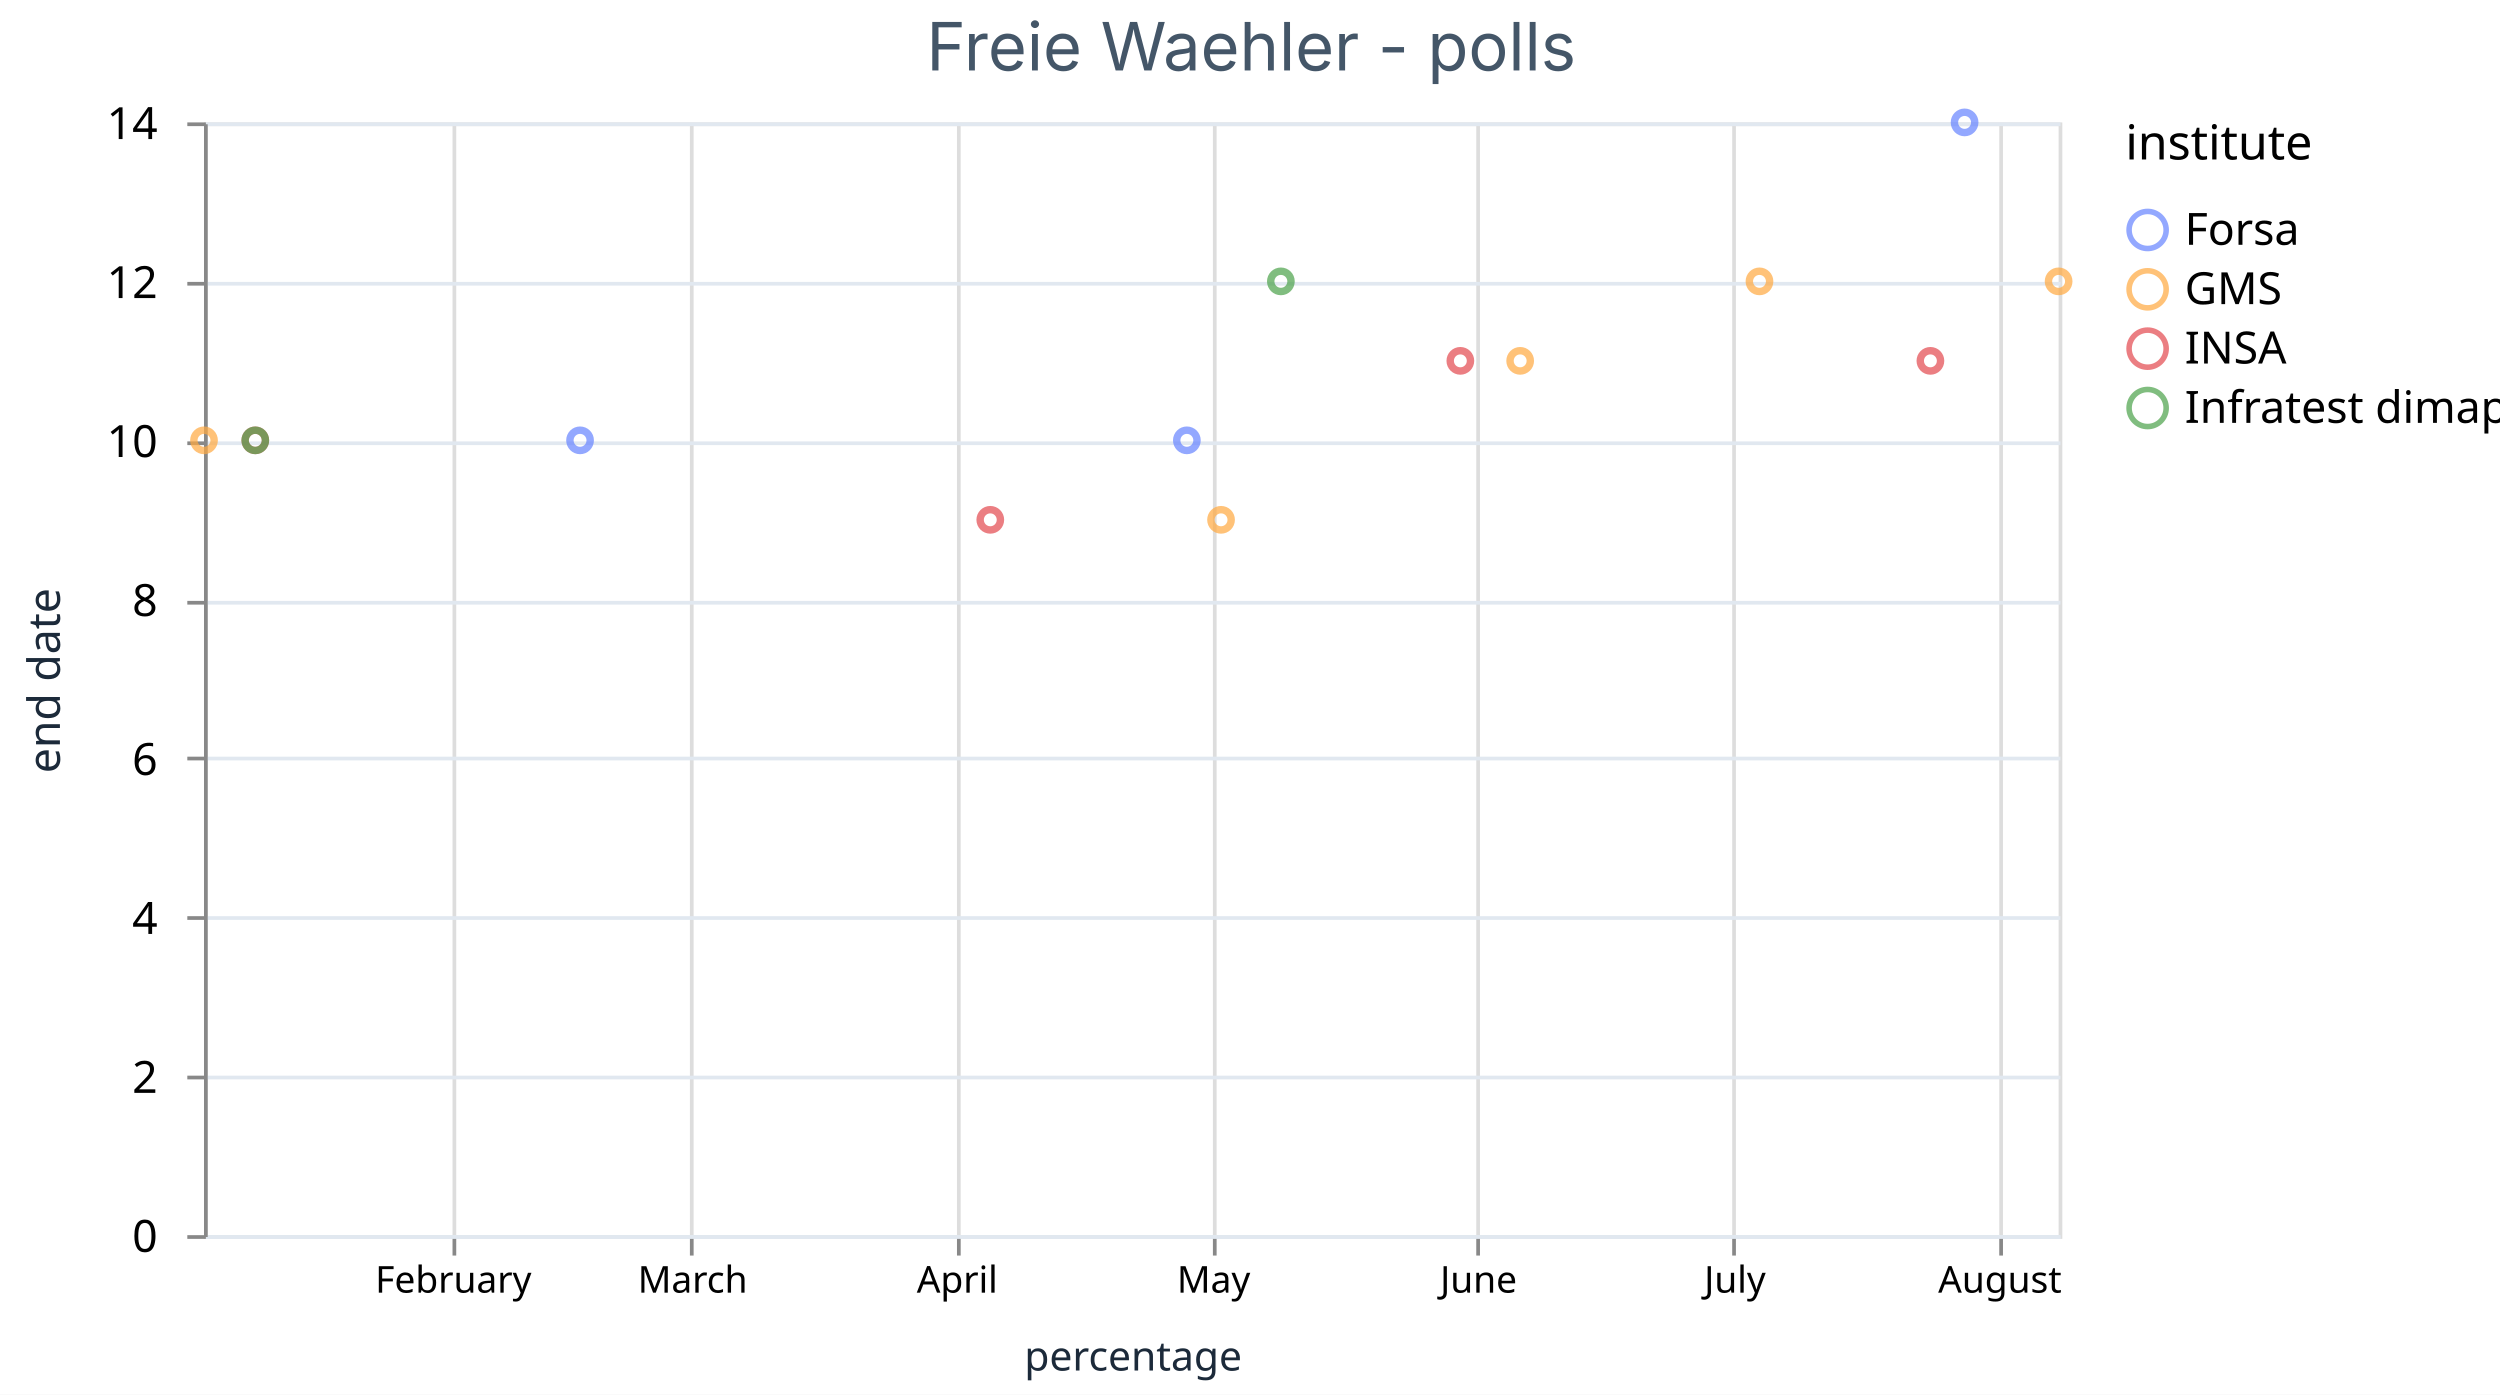
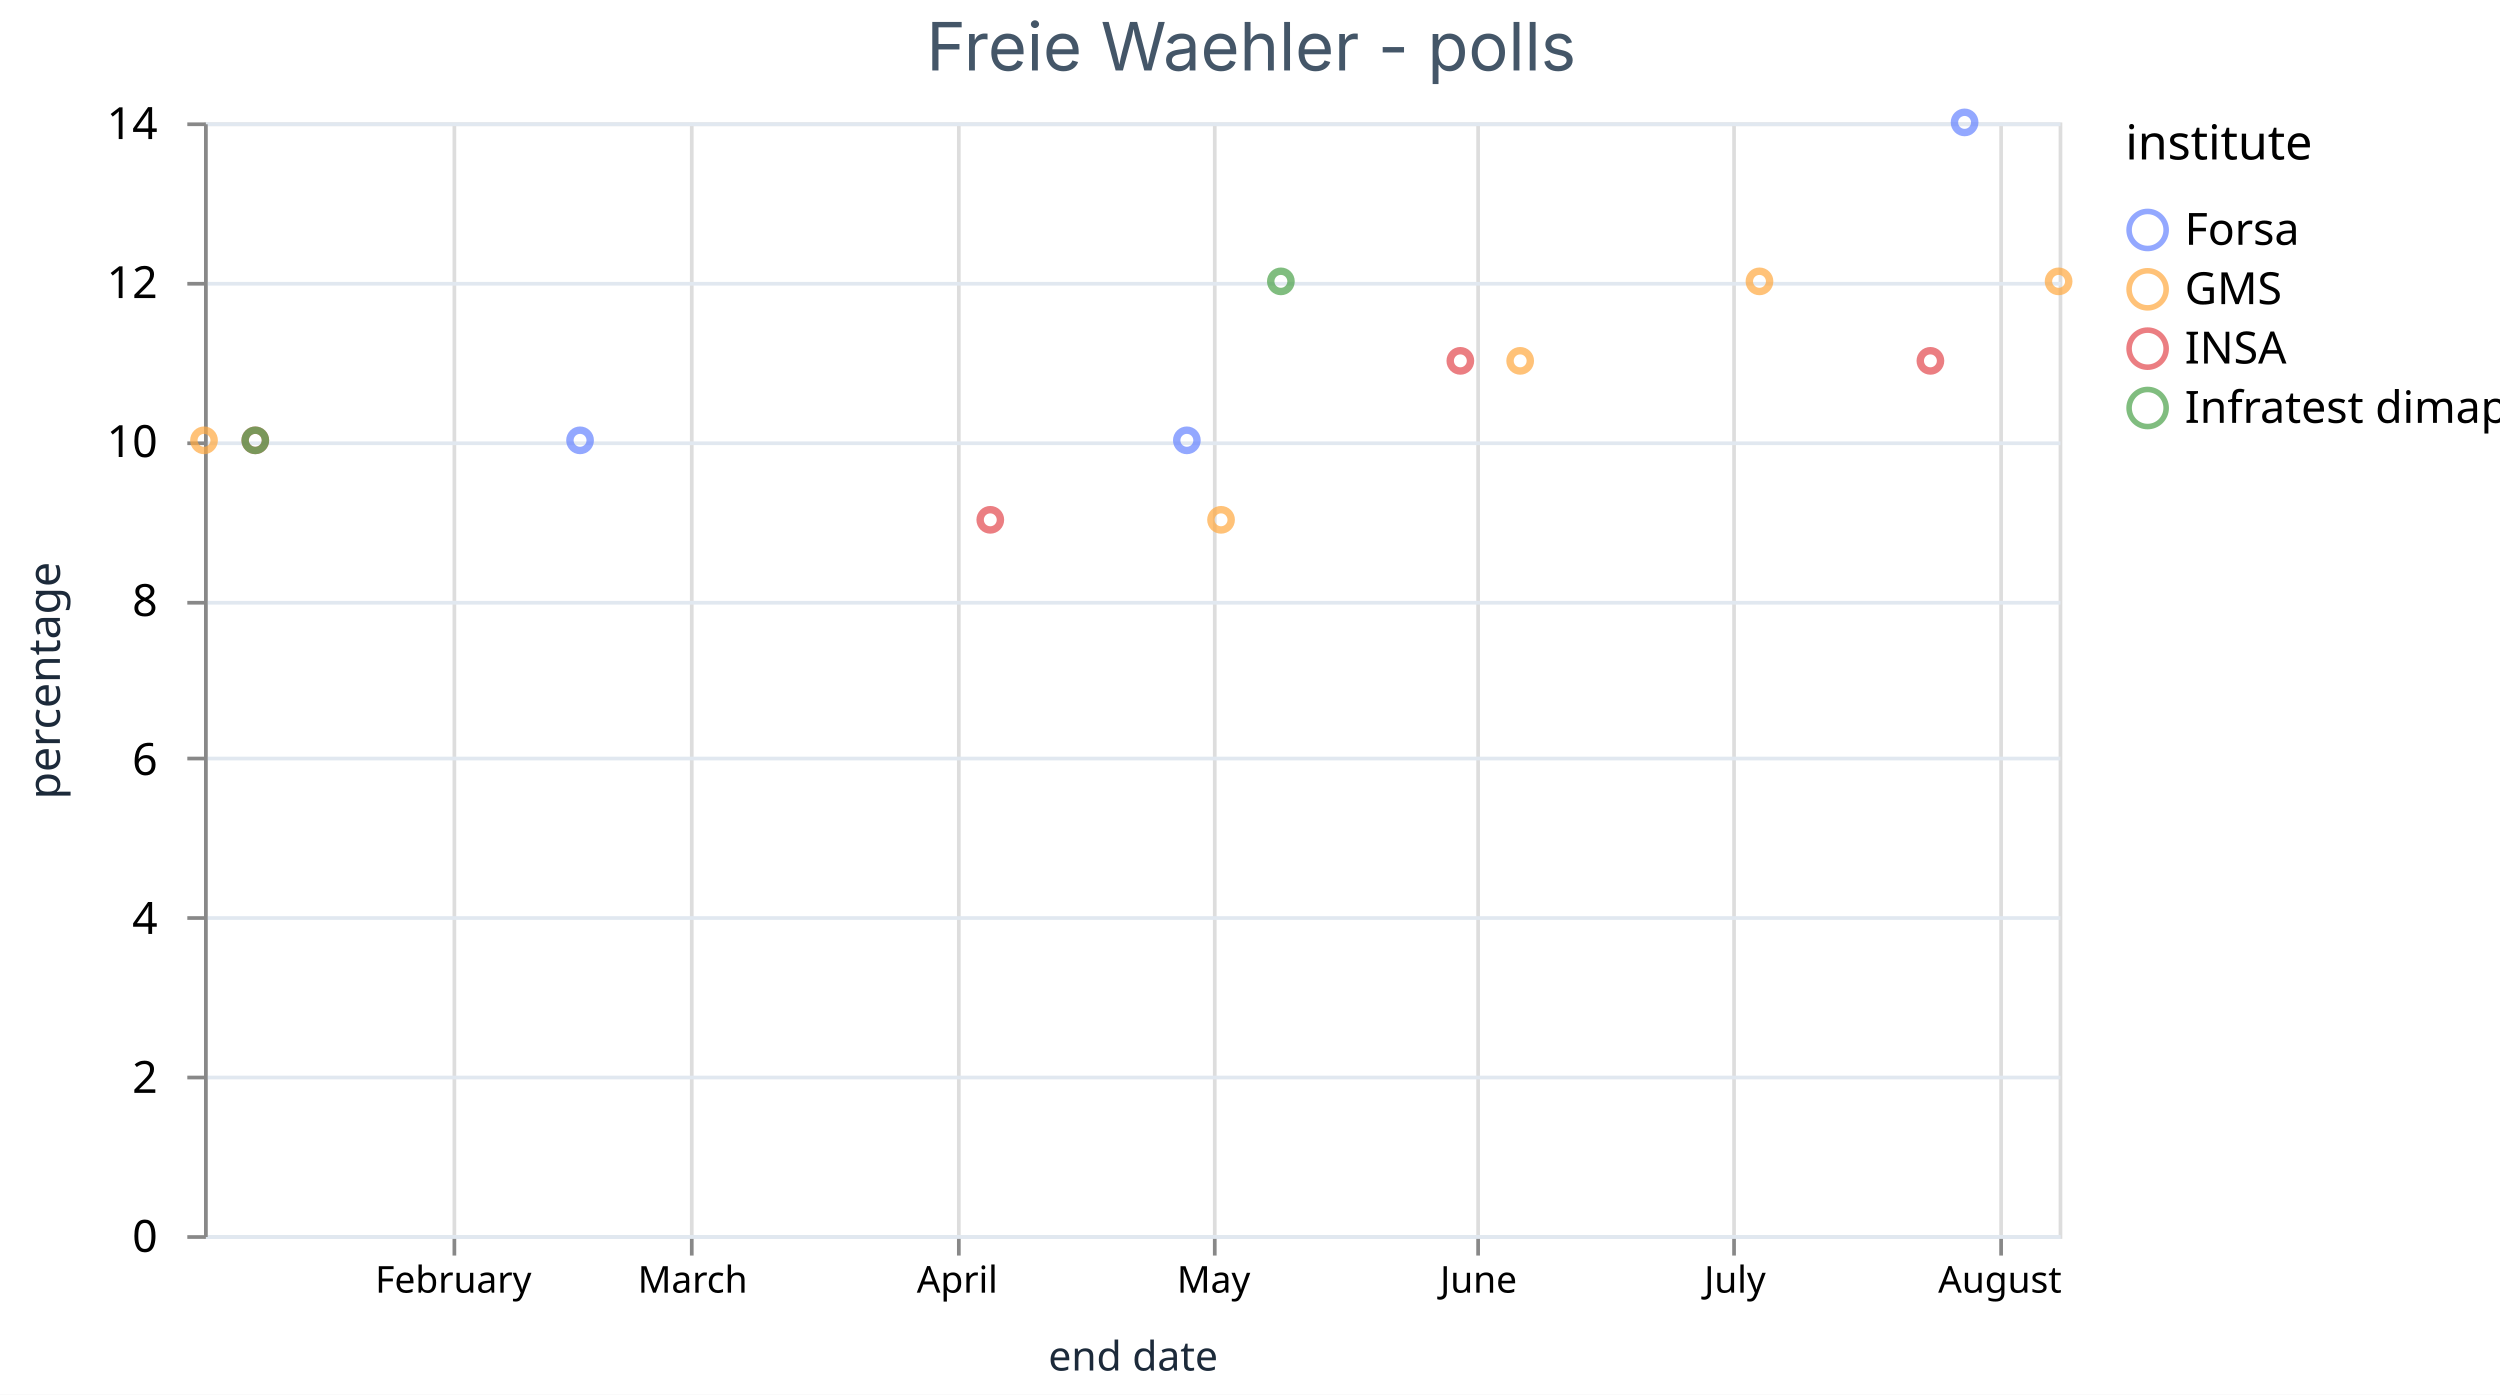
<svg xmlns="http://www.w3.org/2000/svg" version="1.1" class="marks" width="674" height="376" viewBox="0 0 674 376">
  <rect width="674" height="376" fill="#fff" />
  <g fill="none" stroke-miterlimit="10" transform="translate(55,33)">
    <g class="mark-group role-frame root" role="graphics-object" aria-roledescription="group mark container">
      <g transform="translate(0,0)">
        <path class="background" aria-hidden="true" d="M0.5,0.5h500v300h-500Z" stroke="#ddd" />
        <g>
          <g class="mark-group role-axis" aria-hidden="true">
            <g transform="translate(0.5,300.5)">
              <path class="background" aria-hidden="true" d="M0,0h0v0h0Z" pointer-events="none" />
              <g>
                <g class="mark-rule role-axis-grid" pointer-events="none">
                  <line transform="translate(67,-300)" x2="0" y2="300" stroke="#ddd" stroke-width="1" opacity="1" />
                  <line transform="translate(131,-300)" x2="0" y2="300" stroke="#ddd" stroke-width="1" opacity="1" />
                  <line transform="translate(203,-300)" x2="0" y2="300" stroke="#ddd" stroke-width="1" opacity="1" />
                  <line transform="translate(272,-300)" x2="0" y2="300" stroke="#ddd" stroke-width="1" opacity="1" />
                  <line transform="translate(343,-300)" x2="0" y2="300" stroke="#ddd" stroke-width="1" opacity="1" />
                  <line transform="translate(412,-300)" x2="0" y2="300" stroke="#ddd" stroke-width="1" opacity="1" />
                  <line transform="translate(484,-300)" x2="0" y2="300" stroke="#ddd" stroke-width="1" opacity="1" />
                </g>
              </g>
              <path class="foreground" aria-hidden="true" d="" pointer-events="none" display="none" />
            </g>
          </g>
          <g class="mark-group role-axis" aria-hidden="true">
            <g transform="translate(0.5,0.5)">
              <path class="background" aria-hidden="true" d="M0,0h0v0h0Z" pointer-events="none" />
              <g>
                <g class="mark-rule role-axis-grid" pointer-events="none">
                  <line transform="translate(0,300)" x2="500" y2="0" stroke="#e1e8f0" stroke-width="1" opacity="1" />
                  <line transform="translate(0,257)" x2="500" y2="0" stroke="#e1e8f0" stroke-width="1" opacity="1" />
                  <line transform="translate(0,214)" x2="500" y2="0" stroke="#e1e8f0" stroke-width="1" opacity="1" />
                  <line transform="translate(0,171)" x2="500" y2="0" stroke="#e1e8f0" stroke-width="1" opacity="1" />
                  <line transform="translate(0,129)" x2="500" y2="0" stroke="#e1e8f0" stroke-width="1" opacity="1" />
                  <line transform="translate(0,86)" x2="500" y2="0" stroke="#e1e8f0" stroke-width="1" opacity="1" />
                  <line transform="translate(0,43)" x2="500" y2="0" stroke="#e1e8f0" stroke-width="1" opacity="1" />
                  <line transform="translate(0,0)" x2="500" y2="0" stroke="#e1e8f0" stroke-width="1" opacity="1" />
                </g>
              </g>
              <path class="foreground" aria-hidden="true" d="" pointer-events="none" display="none" />
            </g>
          </g>
-           <g class="mark-group role-axis" role="graphics-symbol" aria-roledescription="axis" aria-label="X-axis titled 'percentage' for a time scale with values from Tuesday, 03 January 2023, 1:00:00 AM to Tuesday, 08 August 2023, 2:00:00 AM">
+           <g class="mark-group role-axis" role="graphics-symbol" aria-roledescription="axis" aria-label="X-axis titled 'end date' for a time scale with values from Tuesday, 03 January 2023, 1:00:00 AM to Tuesday, 08 August 2023, 2:00:00 AM">
            <g transform="translate(0.5,300.5)">
              <path class="background" aria-hidden="true" d="M0,0h0v0h0Z" pointer-events="none" />
              <g>
                <g class="mark-rule role-axis-tick" pointer-events="none">
                  <line transform="translate(67,0)" x2="0" y2="5" stroke="#888" stroke-width="1" opacity="1" />
                  <line transform="translate(131,0)" x2="0" y2="5" stroke="#888" stroke-width="1" opacity="1" />
                  <line transform="translate(203,0)" x2="0" y2="5" stroke="#888" stroke-width="1" opacity="1" />
                  <line transform="translate(272,0)" x2="0" y2="5" stroke="#888" stroke-width="1" opacity="1" />
                  <line transform="translate(343,0)" x2="0" y2="5" stroke="#888" stroke-width="1" opacity="1" />
                  <line transform="translate(412,0)" x2="0" y2="5" stroke="#888" stroke-width="1" opacity="1" />
                  <line transform="translate(484,0)" x2="0" y2="5" stroke="#888" stroke-width="1" opacity="1" />
                </g>
                <g class="mark-text role-axis-label" pointer-events="none">
                  <text text-anchor="middle" transform="translate(66.72427,15)" font-family="sans-serif" font-size="10px" fill="#000" opacity="1">February</text>
                  <text text-anchor="middle" transform="translate(131.2404,15)" font-family="sans-serif" font-size="10px" fill="#000" opacity="1">March</text>
                  <text text-anchor="middle" transform="translate(202.573,15)" font-family="sans-serif" font-size="10px" fill="#000" opacity="1">April</text>
                  <text text-anchor="middle" transform="translate(271.6974,15)" font-family="sans-serif" font-size="10px" fill="#000" opacity="1">May</text>
                  <text text-anchor="middle" transform="translate(343.126,15)" font-family="sans-serif" font-size="10px" fill="#000" opacity="1">June</text>
                  <text text-anchor="middle" transform="translate(412.2504,15)" font-family="sans-serif" font-size="10px" fill="#000" opacity="1">July</text>
                  <text text-anchor="middle" transform="translate(483.679,15)" font-family="sans-serif" font-size="10px" fill="#000" opacity="1">August</text>
                </g>
                <g class="mark-rule role-axis-domain" pointer-events="none">
                  <line transform="translate(0,0)" x2="500" y2="0" stroke="#e1e8f0" stroke-width="1" opacity="1" />
                </g>
                <g class="mark-text role-axis-title" pointer-events="none">
-                   <text text-anchor="middle" transform="translate(250,36)" font-family="sans-serif" font-size="11px" font-weight="400" fill="#1c2a3a" opacity="1">percentage</text>
-                 </g>
-               </g>
-               <path class="foreground" aria-hidden="true" d="" pointer-events="none" display="none" />
-             </g>
-           </g>
-           <g class="mark-group role-axis" role="graphics-symbol" aria-roledescription="axis" aria-label="Y-axis titled 'end date' for a linear scale with values from 0 to 14">
+                   <text text-anchor="middle" transform="translate(250,36)" font-family="sans-serif" font-size="11px" font-weight="400" fill="#1c2a3a" opacity="1">end date</text>
+                 </g>
+               </g>
+               <path class="foreground" aria-hidden="true" d="" pointer-events="none" display="none" />
+             </g>
+           </g>
+           <g class="mark-group role-axis" role="graphics-symbol" aria-roledescription="axis" aria-label="Y-axis titled 'percentage' for a linear scale with values from 0 to 14">
            <g transform="translate(0.5,0.5)">
              <path class="background" aria-hidden="true" d="M0,0h0v0h0Z" pointer-events="none" />
              <g>
                <g class="mark-rule role-axis-tick" pointer-events="none">
                  <line transform="translate(0,300)" x2="-5" y2="0" stroke="#888" stroke-width="1" opacity="1" />
                  <line transform="translate(0,257)" x2="-5" y2="0" stroke="#888" stroke-width="1" opacity="1" />
                  <line transform="translate(0,214)" x2="-5" y2="0" stroke="#888" stroke-width="1" opacity="1" />
                  <line transform="translate(0,171)" x2="-5" y2="0" stroke="#888" stroke-width="1" opacity="1" />
                  <line transform="translate(0,129)" x2="-5" y2="0" stroke="#888" stroke-width="1" opacity="1" />
                  <line transform="translate(0,86)" x2="-5" y2="0" stroke="#888" stroke-width="1" opacity="1" />
                  <line transform="translate(0,43)" x2="-5" y2="0" stroke="#888" stroke-width="1" opacity="1" />
                  <line transform="translate(0,0)" x2="-5" y2="0" stroke="#888" stroke-width="1" opacity="1" />
                </g>
                <g class="mark-text role-axis-label" pointer-events="none">
                  <text text-anchor="end" transform="translate(-13,304)" font-family="sans-serif" font-size="12px" fill="#000" opacity="1">0</text>
                  <text text-anchor="end" transform="translate(-13,261.1429)" font-family="sans-serif" font-size="12px" fill="#000" opacity="1">2</text>
                  <text text-anchor="end" transform="translate(-13,218.2857)" font-family="sans-serif" font-size="12px" fill="#000" opacity="1">4</text>
                  <text text-anchor="end" transform="translate(-13,175.4286)" font-family="sans-serif" font-size="12px" fill="#000" opacity="1">6</text>
                  <text text-anchor="end" transform="translate(-13,132.5714)" font-family="sans-serif" font-size="12px" fill="#000" opacity="1">8</text>
                  <text text-anchor="end" transform="translate(-13,89.71429)" font-family="sans-serif" font-size="12px" fill="#000" opacity="1">10</text>
                  <text text-anchor="end" transform="translate(-13,46.85714)" font-family="sans-serif" font-size="12px" fill="#000" opacity="1">12</text>
                  <text text-anchor="end" transform="translate(-13,4)" font-family="sans-serif" font-size="12px" fill="#000" opacity="1">14</text>
                </g>
                <g class="mark-rule role-axis-domain" pointer-events="none">
                  <line transform="translate(0,300)" x2="0" y2="-300" stroke="#888" stroke-width="1" opacity="1" />
                </g>
                <g class="mark-text role-axis-title" pointer-events="none">
-                   <text text-anchor="middle" transform="translate(-36.34766,150) rotate(-90) translate(0,-3)" font-family="sans-serif" font-size="12px" font-weight="400" fill="#1c2a3a" opacity="1">end date</text>
+                   <text text-anchor="middle" transform="translate(-36.34766,150) rotate(-90) translate(0,-3)" font-family="sans-serif" font-size="12px" font-weight="400" fill="#1c2a3a" opacity="1">percentage</text>
                </g>
              </g>
              <path class="foreground" aria-hidden="true" d="" pointer-events="none" display="none" />
            </g>
          </g>
          <g class="mark-symbol role-mark marks" role="graphics-object" aria-roledescription="symbol mark container">
-             <path aria-label="percentage: Aug 08, 2023; end date: 12; institute: GMS" role="graphics-symbol" aria-roledescription="point" transform="translate(500,42.85714)" d="M2.739,0A2.739,2.739,0,1,1,-2.739,0A2.739,2.739,0,1,1,2.739,0" stroke="#ffa83f" stroke-width="2" opacity="0.7" />
-             <path aria-label="percentage: Jul 28, 2023; end date: 14; institute: Forsa" role="graphics-symbol" aria-roledescription="point" transform="translate(474.6544,0)" d="M2.739,0A2.739,2.739,0,1,1,-2.739,0A2.739,2.739,0,1,1,2.739,0" stroke="#6583ff" stroke-width="2" opacity="0.7" />
-             <path aria-label="percentage: Jul 24, 2023; end date: 11; institute: INSA" role="graphics-symbol" aria-roledescription="point" transform="translate(465.4378,64.28571)" d="M2.739,0A2.739,2.739,0,1,1,-2.739,0A2.739,2.739,0,1,1,2.739,0" stroke="#e2474d" stroke-width="2" opacity="0.7" />
-             <path aria-label="percentage: Jul 04, 2023; end date: 12; institute: GMS" role="graphics-symbol" aria-roledescription="point" transform="translate(419.3548,42.85714)" d="M2.739,0A2.739,2.739,0,1,1,-2.739,0A2.739,2.739,0,1,1,2.739,0" stroke="#ffa83f" stroke-width="2" opacity="0.7" />
-             <path aria-label="percentage: Jun 06, 2023; end date: 11; institute: GMS" role="graphics-symbol" aria-roledescription="point" transform="translate(354.8387,64.28571)" d="M2.739,0A2.739,2.739,0,1,1,-2.739,0A2.739,2.739,0,1,1,2.739,0" stroke="#ffa83f" stroke-width="2" opacity="0.7" />
-             <path aria-label="percentage: May 30, 2023; end date: 11; institute: INSA" role="graphics-symbol" aria-roledescription="point" transform="translate(338.7097,64.28571)" d="M2.739,0A2.739,2.739,0,1,1,-2.739,0A2.739,2.739,0,1,1,2.739,0" stroke="#e2474d" stroke-width="2" opacity="0.7" />
-             <path aria-label="percentage: May 09, 2023; end date: 12; institute: Infratest dimap" role="graphics-symbol" aria-roledescription="point" transform="translate(290.3226,42.85714)" d="M2.739,0A2.739,2.739,0,1,1,-2.739,0A2.739,2.739,0,1,1,2.739,0" stroke="#4aa148" stroke-width="2" opacity="0.7" />
-             <path aria-label="percentage: Apr 28, 2023; end date: 10; institute: Forsa" role="graphics-symbol" aria-roledescription="point" transform="translate(264.977,85.71429)" d="M2.739,0A2.739,2.739,0,1,1,-2.739,0A2.739,2.739,0,1,1,2.739,0" stroke="#6583ff" stroke-width="2" opacity="0.7" />
-             <path aria-label="percentage: May 02, 2023; end date: 9; institute: GMS" role="graphics-symbol" aria-roledescription="point" transform="translate(274.1935,107.1429)" d="M2.739,0A2.739,2.739,0,1,1,-2.739,0A2.739,2.739,0,1,1,2.739,0" stroke="#ffa83f" stroke-width="2" opacity="0.7" />
-             <path aria-label="percentage: Apr 05, 2023; end date: 9; institute: INSA" role="graphics-symbol" aria-roledescription="point" transform="translate(211.9816,107.1429)" d="M2.739,0A2.739,2.739,0,1,1,-2.739,0A2.739,2.739,0,1,1,2.739,0" stroke="#e2474d" stroke-width="2" opacity="0.7" />
-             <path aria-label="percentage: Feb 16, 2023; end date: 10; institute: Forsa" role="graphics-symbol" aria-roledescription="point" transform="translate(101.3825,85.71429)" d="M2.739,0A2.739,2.739,0,1,1,-2.739,0A2.739,2.739,0,1,1,2.739,0" stroke="#6583ff" stroke-width="2" opacity="0.7" />
-             <path aria-label="percentage: Jan 09, 2023; end date: 10; institute: INSA" role="graphics-symbol" aria-roledescription="point" transform="translate(13.82488,85.71429)" d="M2.739,0A2.739,2.739,0,1,1,-2.739,0A2.739,2.739,0,1,1,2.739,0" stroke="#e2474d" stroke-width="2" opacity="0.7" />
-             <path aria-label="percentage: Jan 09, 2023; end date: 10; institute: Infratest dimap" role="graphics-symbol" aria-roledescription="point" transform="translate(13.82488,85.71429)" d="M2.739,0A2.739,2.739,0,1,1,-2.739,0A2.739,2.739,0,1,1,2.739,0" stroke="#4aa148" stroke-width="2" opacity="0.7" />
-             <path aria-label="percentage: Jan 03, 2023; end date: 10; institute: GMS" role="graphics-symbol" aria-roledescription="point" transform="translate(0,85.71429)" d="M2.739,0A2.739,2.739,0,1,1,-2.739,0A2.739,2.739,0,1,1,2.739,0" stroke="#ffa83f" stroke-width="2" opacity="0.7" />
+             <path aria-label="end date: Aug 08, 2023; percentage: 12; institute: GMS" role="graphics-symbol" aria-roledescription="point" transform="translate(500,42.85714)" d="M2.739,0A2.739,2.739,0,1,1,-2.739,0A2.739,2.739,0,1,1,2.739,0" stroke="#ffa83f" stroke-width="2" opacity="0.7" />
+             <path aria-label="end date: Jul 28, 2023; percentage: 14; institute: Forsa" role="graphics-symbol" aria-roledescription="point" transform="translate(474.6544,0)" d="M2.739,0A2.739,2.739,0,1,1,-2.739,0A2.739,2.739,0,1,1,2.739,0" stroke="#6583ff" stroke-width="2" opacity="0.7" />
+             <path aria-label="end date: Jul 24, 2023; percentage: 11; institute: INSA" role="graphics-symbol" aria-roledescription="point" transform="translate(465.4378,64.28571)" d="M2.739,0A2.739,2.739,0,1,1,-2.739,0A2.739,2.739,0,1,1,2.739,0" stroke="#e2474d" stroke-width="2" opacity="0.7" />
+             <path aria-label="end date: Jul 04, 2023; percentage: 12; institute: GMS" role="graphics-symbol" aria-roledescription="point" transform="translate(419.3548,42.85714)" d="M2.739,0A2.739,2.739,0,1,1,-2.739,0A2.739,2.739,0,1,1,2.739,0" stroke="#ffa83f" stroke-width="2" opacity="0.7" />
+             <path aria-label="end date: Jun 06, 2023; percentage: 11; institute: GMS" role="graphics-symbol" aria-roledescription="point" transform="translate(354.8387,64.28571)" d="M2.739,0A2.739,2.739,0,1,1,-2.739,0A2.739,2.739,0,1,1,2.739,0" stroke="#ffa83f" stroke-width="2" opacity="0.7" />
+             <path aria-label="end date: May 30, 2023; percentage: 11; institute: INSA" role="graphics-symbol" aria-roledescription="point" transform="translate(338.7097,64.28571)" d="M2.739,0A2.739,2.739,0,1,1,-2.739,0A2.739,2.739,0,1,1,2.739,0" stroke="#e2474d" stroke-width="2" opacity="0.7" />
+             <path aria-label="end date: May 09, 2023; percentage: 12; institute: Infratest dimap" role="graphics-symbol" aria-roledescription="point" transform="translate(290.3226,42.85714)" d="M2.739,0A2.739,2.739,0,1,1,-2.739,0A2.739,2.739,0,1,1,2.739,0" stroke="#4aa148" stroke-width="2" opacity="0.7" />
+             <path aria-label="end date: Apr 28, 2023; percentage: 10; institute: Forsa" role="graphics-symbol" aria-roledescription="point" transform="translate(264.977,85.71429)" d="M2.739,0A2.739,2.739,0,1,1,-2.739,0A2.739,2.739,0,1,1,2.739,0" stroke="#6583ff" stroke-width="2" opacity="0.7" />
+             <path aria-label="end date: May 02, 2023; percentage: 9; institute: GMS" role="graphics-symbol" aria-roledescription="point" transform="translate(274.1935,107.1429)" d="M2.739,0A2.739,2.739,0,1,1,-2.739,0A2.739,2.739,0,1,1,2.739,0" stroke="#ffa83f" stroke-width="2" opacity="0.7" />
+             <path aria-label="end date: Apr 05, 2023; percentage: 9; institute: INSA" role="graphics-symbol" aria-roledescription="point" transform="translate(211.9816,107.1429)" d="M2.739,0A2.739,2.739,0,1,1,-2.739,0A2.739,2.739,0,1,1,2.739,0" stroke="#e2474d" stroke-width="2" opacity="0.7" />
+             <path aria-label="end date: Feb 16, 2023; percentage: 10; institute: Forsa" role="graphics-symbol" aria-roledescription="point" transform="translate(101.3825,85.71429)" d="M2.739,0A2.739,2.739,0,1,1,-2.739,0A2.739,2.739,0,1,1,2.739,0" stroke="#6583ff" stroke-width="2" opacity="0.7" />
+             <path aria-label="end date: Jan 09, 2023; percentage: 10; institute: INSA" role="graphics-symbol" aria-roledescription="point" transform="translate(13.82488,85.71429)" d="M2.739,0A2.739,2.739,0,1,1,-2.739,0A2.739,2.739,0,1,1,2.739,0" stroke="#e2474d" stroke-width="2" opacity="0.7" />
+             <path aria-label="end date: Jan 09, 2023; percentage: 10; institute: Infratest dimap" role="graphics-symbol" aria-roledescription="point" transform="translate(13.82488,85.71429)" d="M2.739,0A2.739,2.739,0,1,1,-2.739,0A2.739,2.739,0,1,1,2.739,0" stroke="#4aa148" stroke-width="2" opacity="0.7" />
+             <path aria-label="end date: Jan 03, 2023; percentage: 10; institute: GMS" role="graphics-symbol" aria-roledescription="point" transform="translate(0,85.71429)" d="M2.739,0A2.739,2.739,0,1,1,-2.739,0A2.739,2.739,0,1,1,2.739,0" stroke="#ffa83f" stroke-width="2" opacity="0.7" />
          </g>
          <g class="mark-group role-legend" role="graphics-symbol" aria-roledescription="legend" aria-label="Symbol legend titled 'institute' for stroke color with 4 values: Forsa, GMS, INSA, Infratest dimap">
            <g transform="translate(518,0)">
              <path class="background" aria-hidden="true" d="M0,0h96v84h-96Z" pointer-events="none" />
              <g>
                <g class="mark-group role-legend-entry">
                  <g transform="translate(0,23)">
                    <path class="background" aria-hidden="true" d="M0,0h0v0h0Z" pointer-events="none" />
                    <g>
                      <g class="mark-group role-scope" role="graphics-object" aria-roledescription="group mark container">
                        <g transform="translate(0,0)">
                          <path class="background" aria-hidden="true" d="M0,0h95.371v12.5h-95.371Z" pointer-events="none" opacity="1" />
                          <g>
                            <g class="mark-symbol role-legend-symbol" pointer-events="none">
                              <path transform="translate(6,6)" d="M5,0A5,5,0,1,1,-5,0A5,5,0,1,1,5,0" stroke="#6583ff" stroke-width="1.5" opacity="0.7" />
                            </g>
                            <g class="mark-text role-legend-label" pointer-events="none">
                              <text text-anchor="start" transform="translate(16,10)" font-family="sans-serif" font-size="12px" fill="#000" opacity="1">Forsa</text>
                            </g>
                          </g>
                          <path class="foreground" aria-hidden="true" d="" pointer-events="none" display="none" />
                        </g>
                        <g transform="translate(0,16)">
                          <path class="background" aria-hidden="true" d="M0,0h95.371v12.5h-95.371Z" pointer-events="none" opacity="1" />
                          <g>
                            <g class="mark-symbol role-legend-symbol" pointer-events="none">
                              <path transform="translate(6,6)" d="M5,0A5,5,0,1,1,-5,0A5,5,0,1,1,5,0" stroke="#ffa83f" stroke-width="1.5" opacity="0.7" />
                            </g>
                            <g class="mark-text role-legend-label" pointer-events="none">
                              <text text-anchor="start" transform="translate(16,10)" font-family="sans-serif" font-size="12px" fill="#000" opacity="1">GMS</text>
                            </g>
                          </g>
                          <path class="foreground" aria-hidden="true" d="" pointer-events="none" display="none" />
                        </g>
                        <g transform="translate(0,32)">
                          <path class="background" aria-hidden="true" d="M0,0h95.371v12.5h-95.371Z" pointer-events="none" opacity="1" />
                          <g>
                            <g class="mark-symbol role-legend-symbol" pointer-events="none">
                              <path transform="translate(6,6)" d="M5,0A5,5,0,1,1,-5,0A5,5,0,1,1,5,0" stroke="#e2474d" stroke-width="1.5" opacity="0.7" />
                            </g>
                            <g class="mark-text role-legend-label" pointer-events="none">
                              <text text-anchor="start" transform="translate(16,10)" font-family="sans-serif" font-size="12px" fill="#000" opacity="1">INSA</text>
                            </g>
                          </g>
                          <path class="foreground" aria-hidden="true" d="" pointer-events="none" display="none" />
                        </g>
                        <g transform="translate(0,48)">
                          <path class="background" aria-hidden="true" d="M0,0h95.371v12.5h-95.371Z" pointer-events="none" opacity="1" />
                          <g>
                            <g class="mark-symbol role-legend-symbol" pointer-events="none">
                              <path transform="translate(6,6)" d="M5,0A5,5,0,1,1,-5,0A5,5,0,1,1,5,0" stroke="#4aa148" stroke-width="1.5" opacity="0.7" />
                            </g>
                            <g class="mark-text role-legend-label" pointer-events="none">
                              <text text-anchor="start" transform="translate(16,10)" font-family="sans-serif" font-size="12px" fill="#000" opacity="1">Infratest dimap</text>
                            </g>
                          </g>
                          <path class="foreground" aria-hidden="true" d="" pointer-events="none" display="none" />
                        </g>
                      </g>
                    </g>
                    <path class="foreground" aria-hidden="true" d="" pointer-events="none" display="none" />
                  </g>
                </g>
                <g class="mark-text role-legend-title" pointer-events="none">
                  <text text-anchor="start" transform="translate(0,10)" font-family="sans-serif" font-size="13px" font-weight="400" fill="#000" opacity="1">institute</text>
                </g>
              </g>
              <path class="foreground" aria-hidden="true" d="" pointer-events="none" display="none" />
            </g>
          </g>
          <g class="mark-group role-title">
            <g transform="translate(282.3262,-28)">
              <path class="background" aria-hidden="true" d="M0,0h0v0h0Z" pointer-events="none" />
              <g>
                <g class="mark-text role-title-text" role="graphics-symbol" aria-roledescription="title" aria-label="Title text 'Freie Waehler - polls'" pointer-events="none">
                  <text text-anchor="middle" transform="translate(0,14)" font-family="Inter" font-size="18px" font-weight="400" fill="#445668" opacity="1">Freie Waehler - polls</text>
                </g>
              </g>
              <path class="foreground" aria-hidden="true" d="" pointer-events="none" display="none" />
            </g>
          </g>
        </g>
        <path class="foreground" aria-hidden="true" d="" display="none" />
      </g>
    </g>
  </g>
</svg>
